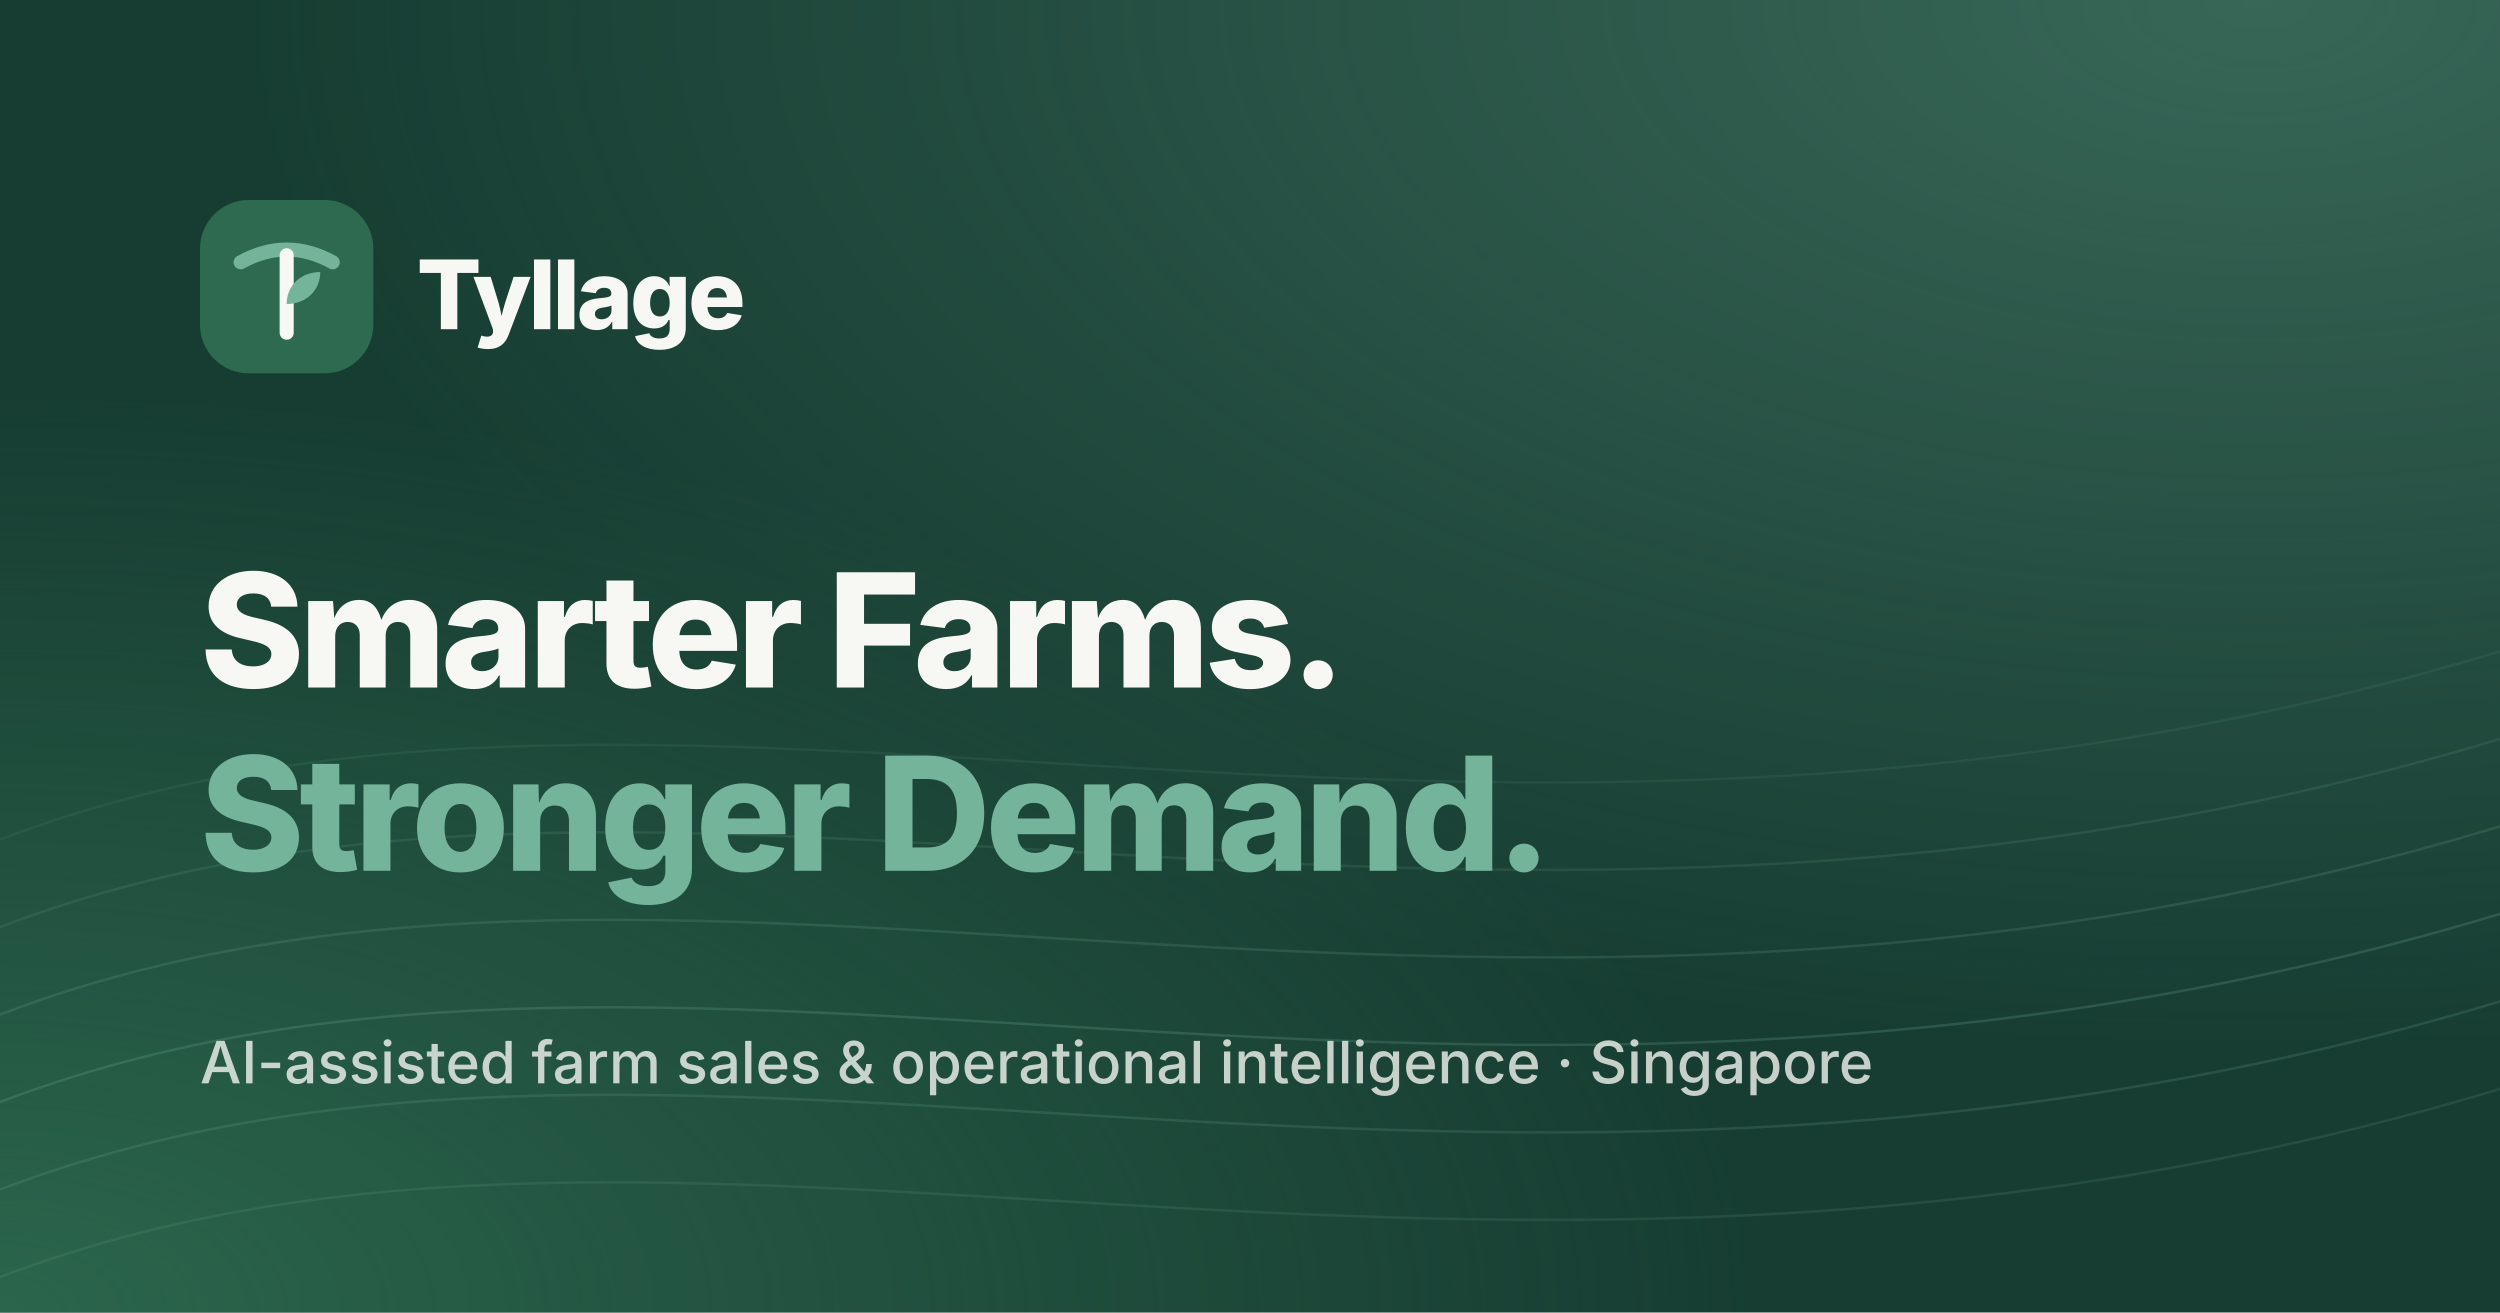
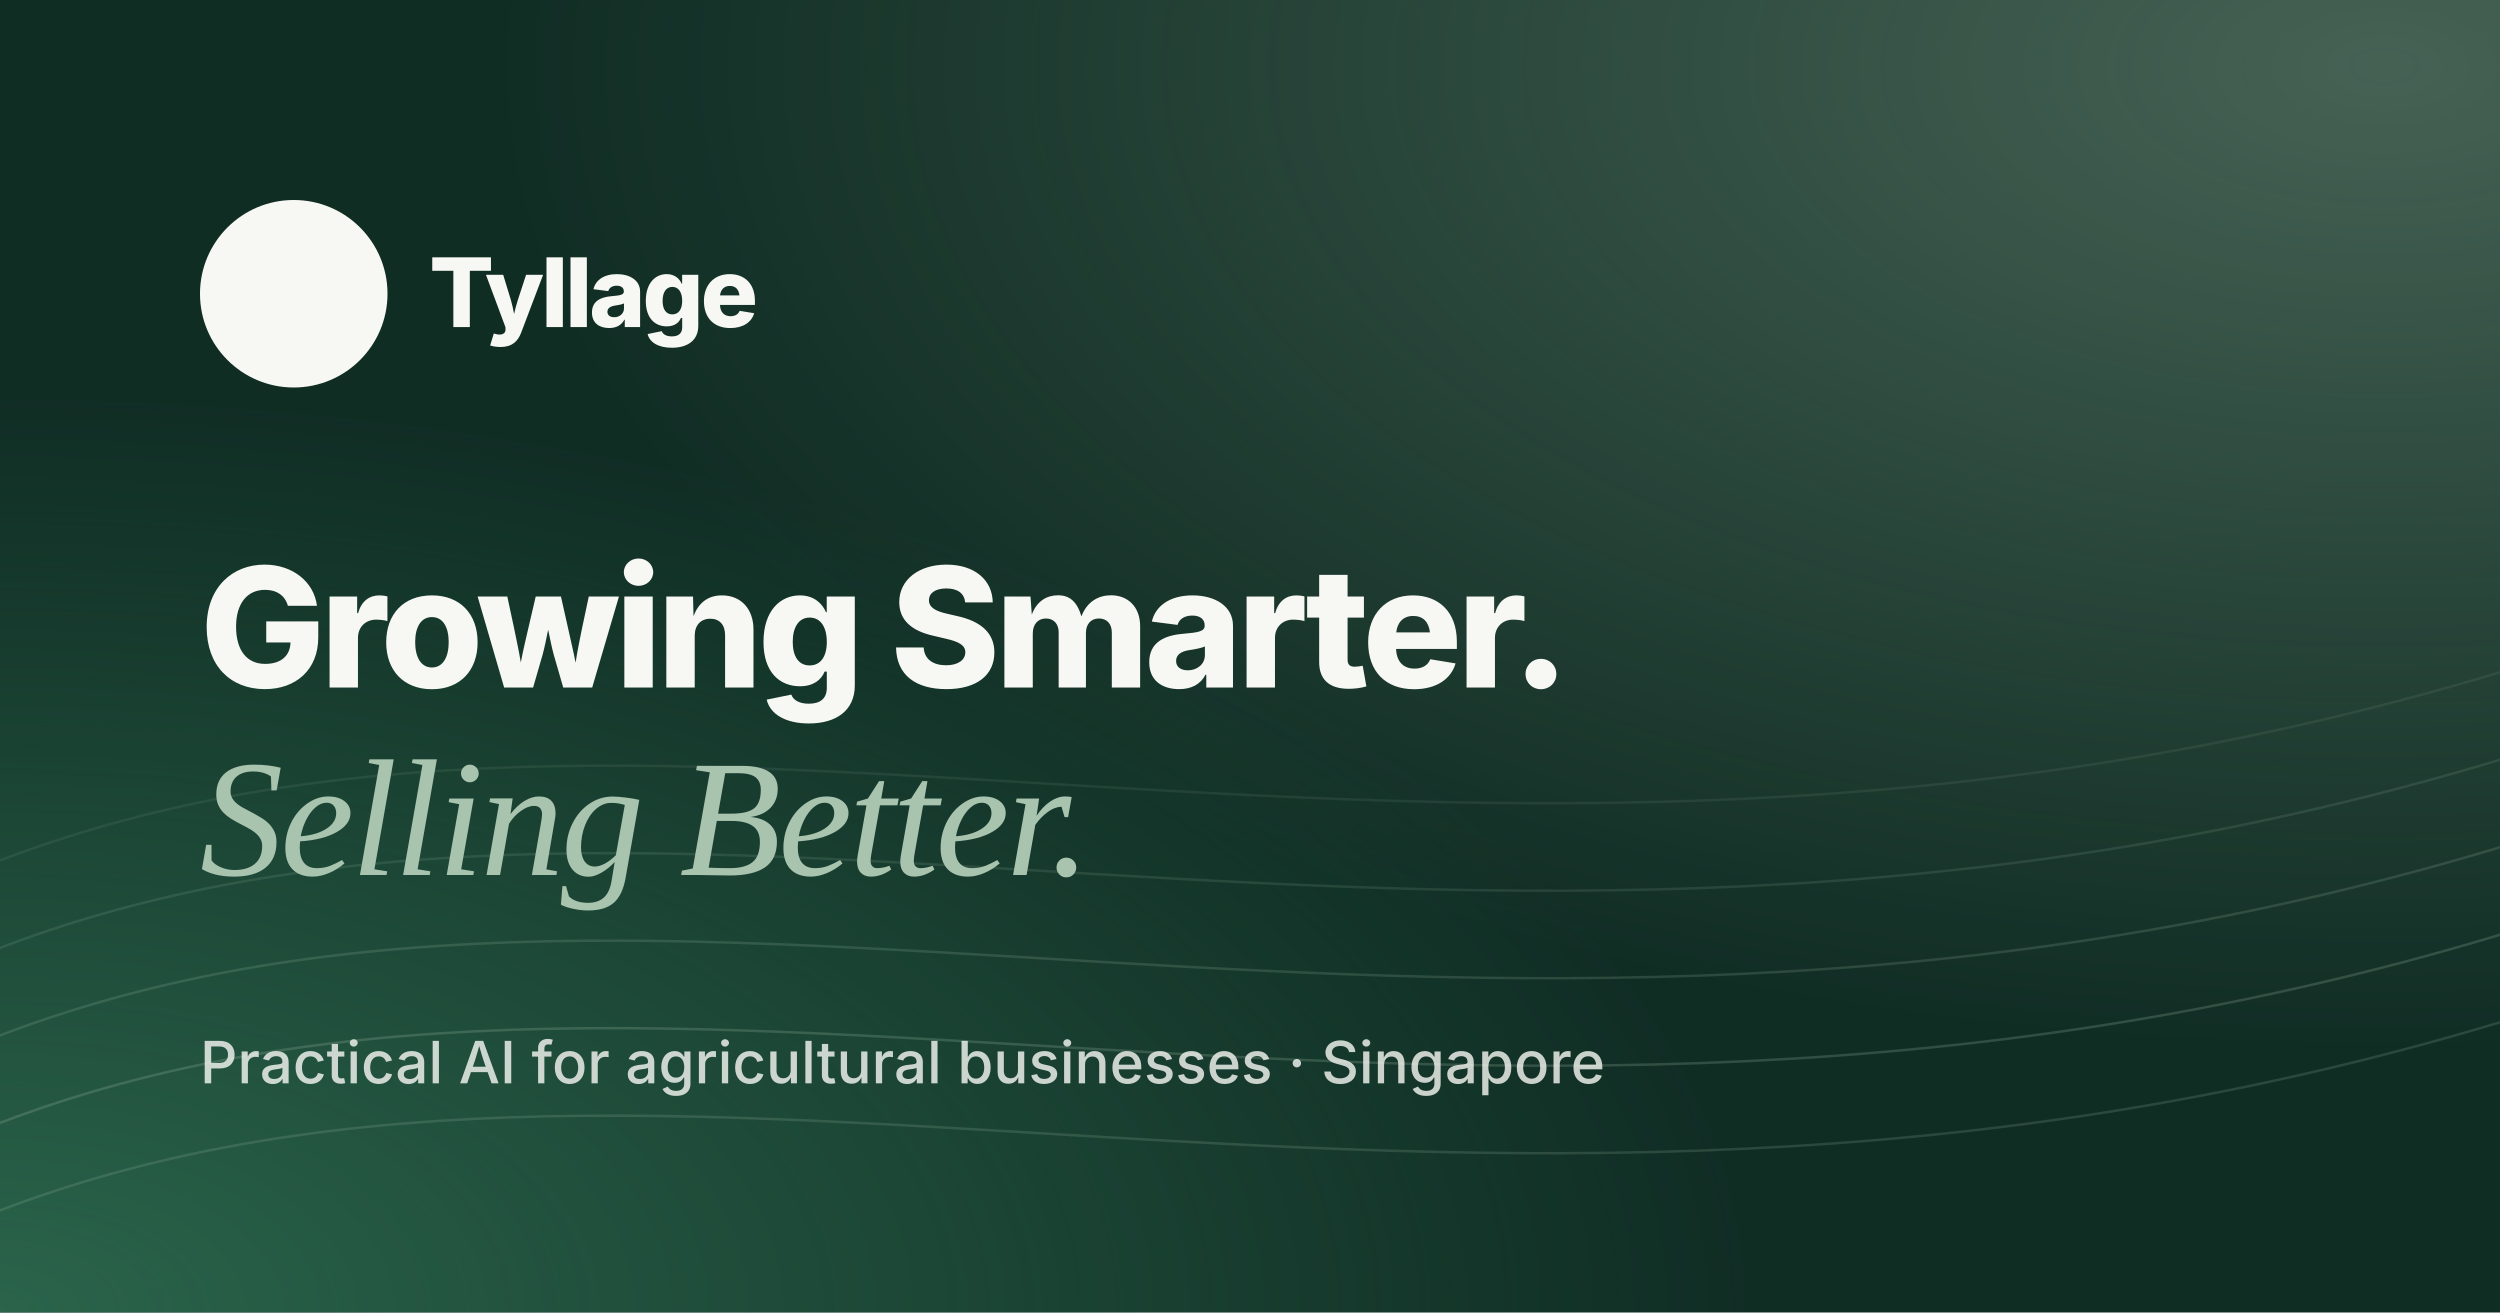
<svg xmlns="http://www.w3.org/2000/svg" width="1200" height="630" viewBox="0 0 1200 630">
  <defs>
-     <radialGradient id="glow" cx="0.9" cy="0" r="0.8">
-       <stop offset="0" stop-color="#74B49B" stop-opacity="0.35" />
-       <stop offset="1" stop-color="#74B49B" stop-opacity="0" />
+     <radialGradient id="glow" cx="0.95" cy="0.05" r="0.75">
+       <stop offset="0" stop-color="#A9C4AE" stop-opacity="0.35" />
+       <stop offset="1" stop-color="#A9C4AE" stop-opacity="0" />
    </radialGradient>
    <radialGradient id="glow2" cx="0" cy="1" r="0.7">
      <stop offset="0" stop-color="#2D6A4F" stop-opacity="0.9" />
      <stop offset="1" stop-color="#2D6A4F" stop-opacity="0" />
    </radialGradient>
  </defs>
-   <rect width="1200" height="630" fill="#173D32" />
+   <rect width="1200" height="630" fill="#102D24" />
  <rect width="1200" height="630" fill="url(#glow)" />
  <rect width="1200" height="630" fill="url(#glow2)" />
-   <g fill="none" stroke="#74B49B" stroke-width="1.2">
-     <path d="M-40 420 C 300 260, 700 480, 1240 300" opacity="0.10" />
-     <path d="M-40 462 C 300 302, 700 522, 1240 342" opacity="0.14" />
-     <path d="M-40 504 C 300 344, 700 564, 1240 384" opacity="0.18" />
-     <path d="M-40 546 C 300 386, 700 606, 1240 426" opacity="0.22" />
-     <path d="M-40 588 C 300 428, 700 648, 1240 468" opacity="0.18" />
-     <path d="M-40 630 C 300 470, 700 690, 1240 510" opacity="0.14" />
+   <g fill="none" stroke="#A9C4AE" stroke-width="1.2">
+     <path d="M-40 430 C 300 270, 700 490, 1240 310" opacity="0.10" />
+     <path d="M-40 472 C 300 312, 700 532, 1240 352" opacity="0.14" />
+     <path d="M-40 514 C 300 354, 700 574, 1240 394" opacity="0.18" />
+     <path d="M-40 556 C 300 396, 700 616, 1240 436" opacity="0.22" />
+     <path d="M-40 598 C 300 438, 700 658, 1240 478" opacity="0.18" />
  </g>
-   <g transform="translate(96 96) scale(2.6)">
-     <rect width="32" height="32" rx="9" fill="#2D6A4F" />
-     <path d="M7.5 11.5Q16 6.8 24.5 11.5" fill="none" stroke="#74B49B" stroke-width="2.6" stroke-linecap="round" />
-     <path d="M16 10.2V24.5" fill="none" stroke="#F7F8F3" stroke-width="2.6" stroke-linecap="round" />
-     <path d="M16 19.2c0-3.4 2.6-5.9 6.2-5.9 0 3.4-2.6 5.9-6.2 5.9z" fill="#74B49B" />
-   </g>
-   <text x="200" y="158" font-family="Manrope, Inter, Segoe UI, Arial, sans-serif" font-size="46" font-weight="800" fill="#F7F8F3" letter-spacing="-1.5">Tyllage</text>
-   <text x="96" y="330" font-family="Manrope, Inter, Segoe UI, Arial, sans-serif" font-size="76" font-weight="800" fill="#F7F8F3" letter-spacing="-2.5">Smarter Farms.</text>
-   <text x="96" y="418" font-family="Manrope, Inter, Segoe UI, Arial, sans-serif" font-size="76" font-weight="800" fill="#74B49B" letter-spacing="-2.5">Stronger Demand.</text>
-   <text x="96" y="520" font-family="Inter, Segoe UI, Arial, sans-serif" font-size="28" font-weight="500" fill="#F7F8F3" fill-opacity="0.78">AI-assisted farm sales &amp; operational intelligence · Singapore</text>
+   <circle cx="141" cy="141" r="45" fill="#F7F8F3" />
+   <text x="206" y="157" font-family="Manrope, Inter, Segoe UI, Arial, sans-serif" font-size="46" font-weight="800" fill="#F7F8F3" letter-spacing="-1.5">Tyllage</text>
+   <text x="96" y="330" font-family="Manrope, Inter, Segoe UI, Arial, sans-serif" font-size="80" font-weight="800" fill="#F7F8F3" letter-spacing="-2.5">Growing Smarter.</text>
+   <text x="96" y="420" font-family="Georgia, 'Times New Roman', serif" font-size="80" font-style="italic" fill="#A9C4AE" letter-spacing="-1.5">Selling Better.</text>
+   <text x="96" y="520" font-family="Inter, Segoe UI, Arial, sans-serif" font-size="28" font-weight="500" fill="#F7F8F3" fill-opacity="0.8">Practical AI for agricultural businesses · Singapore</text>
</svg>
